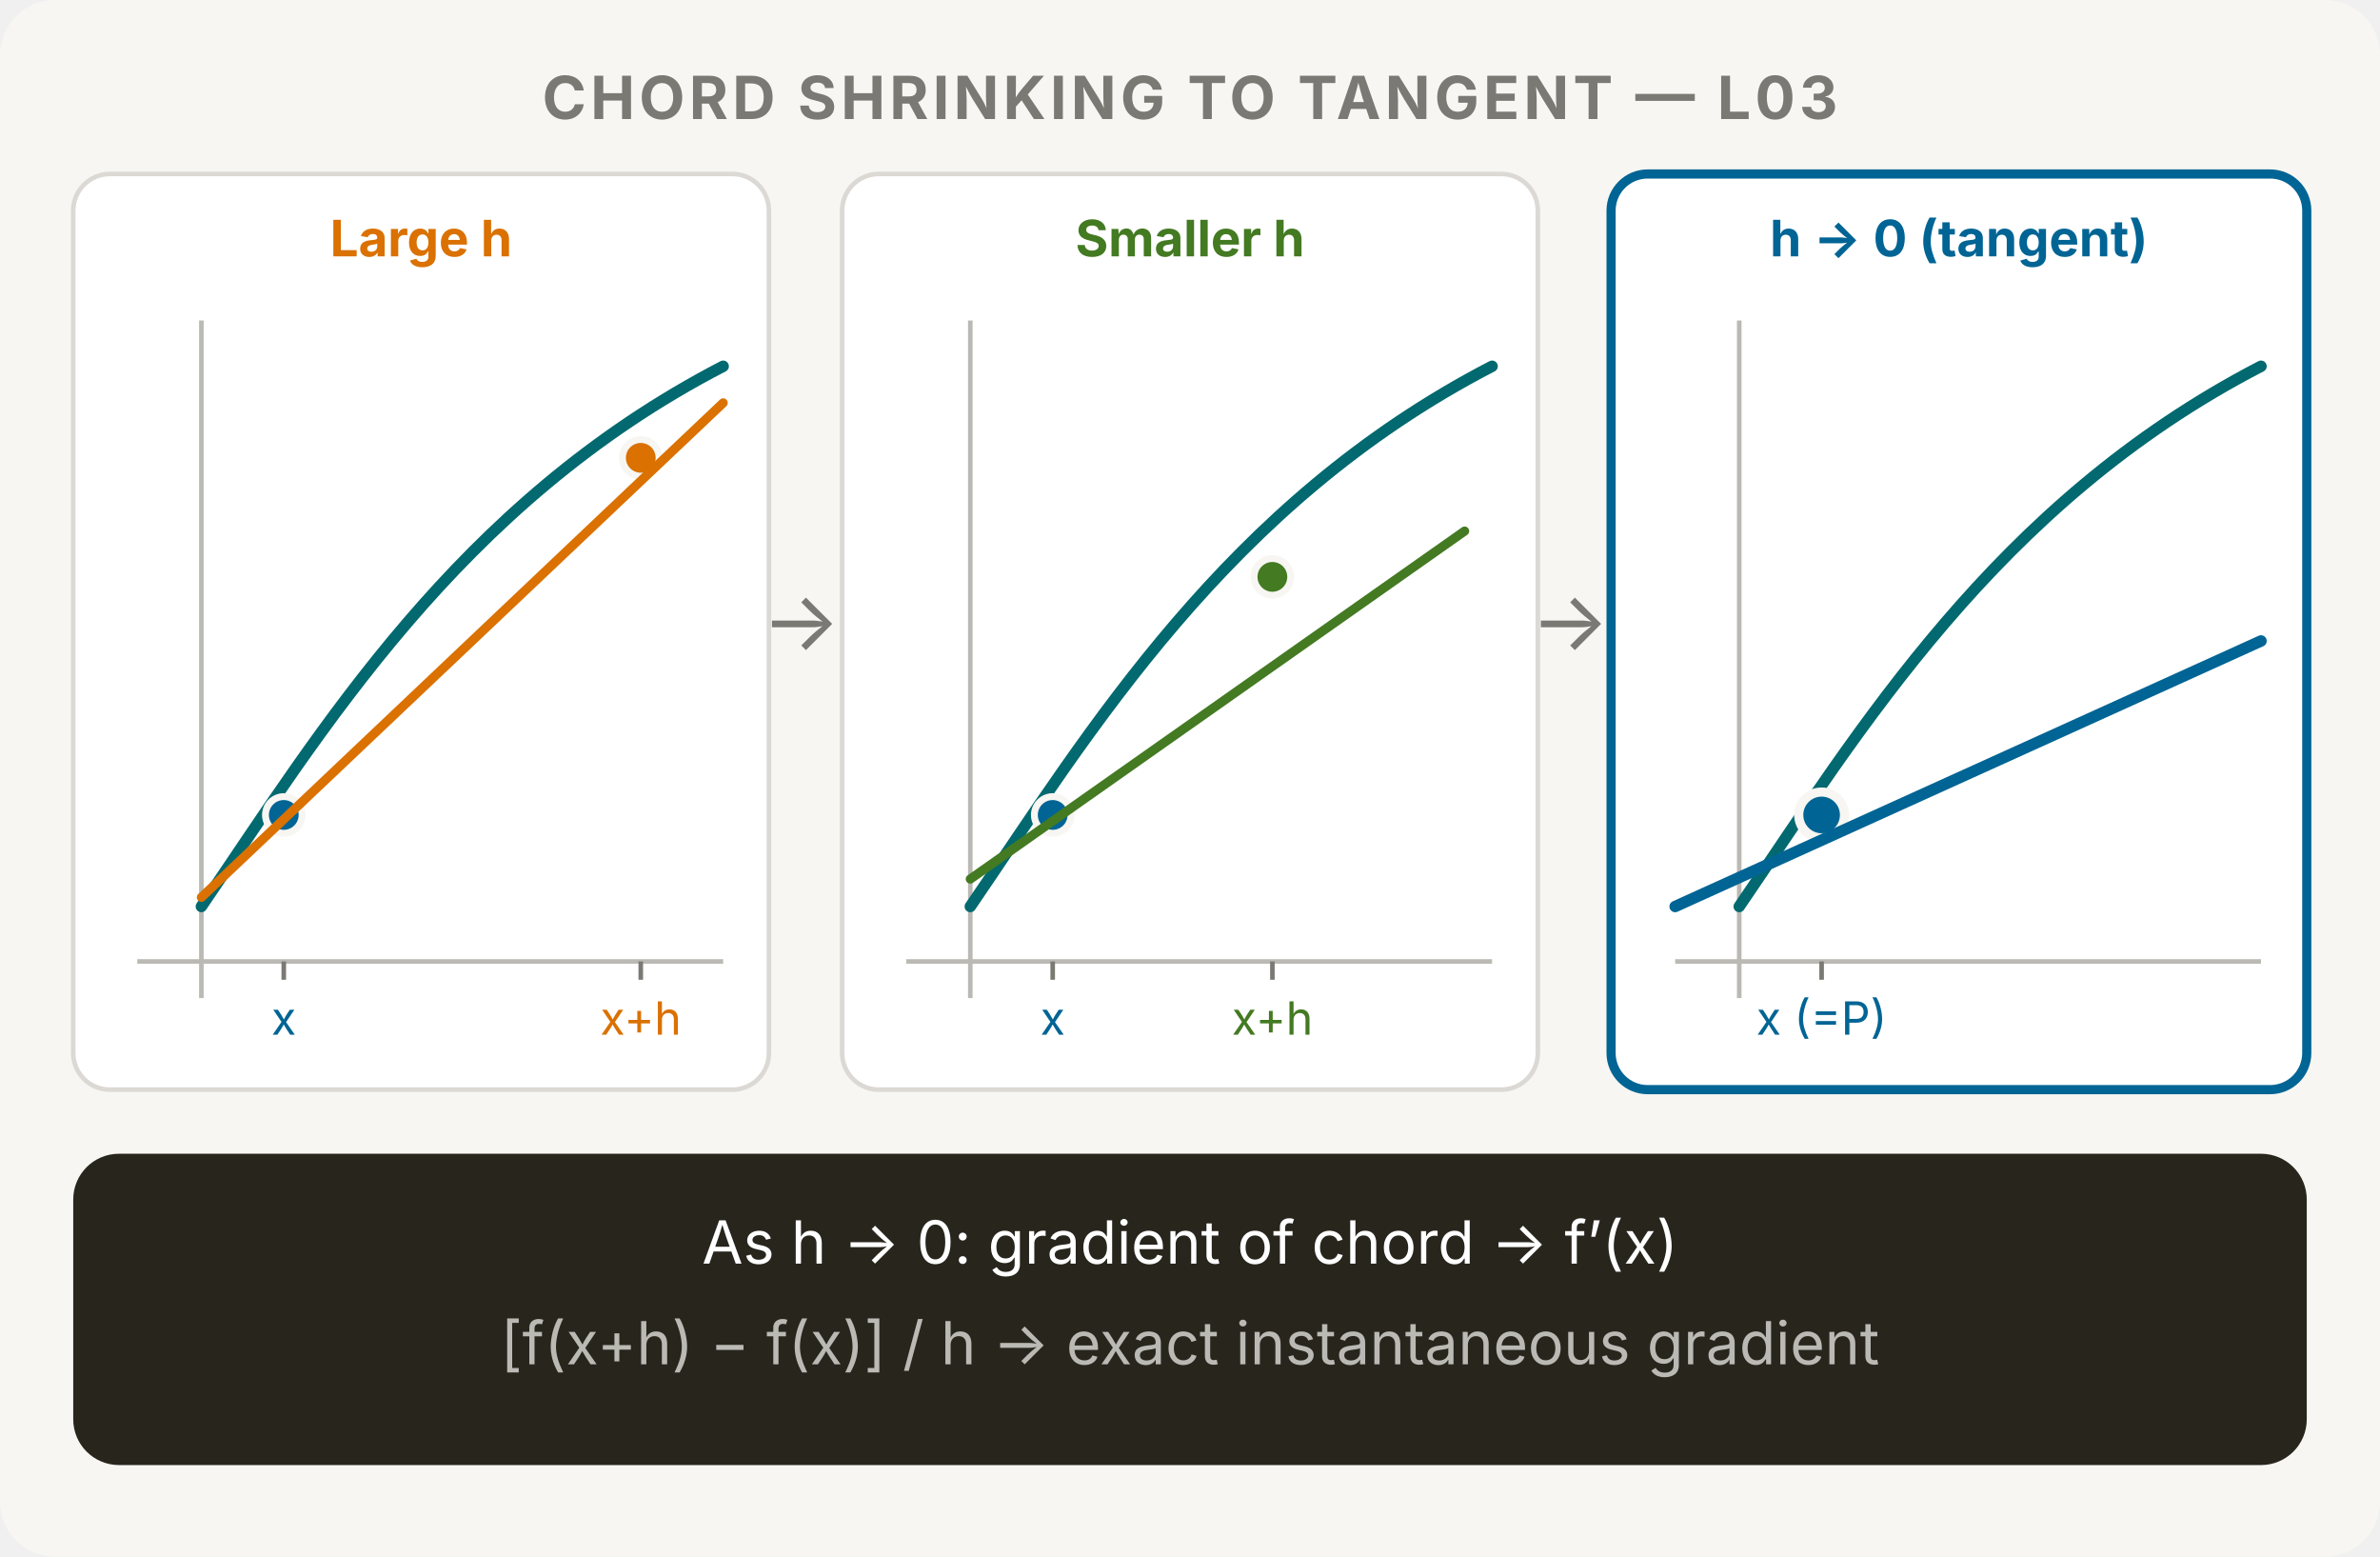
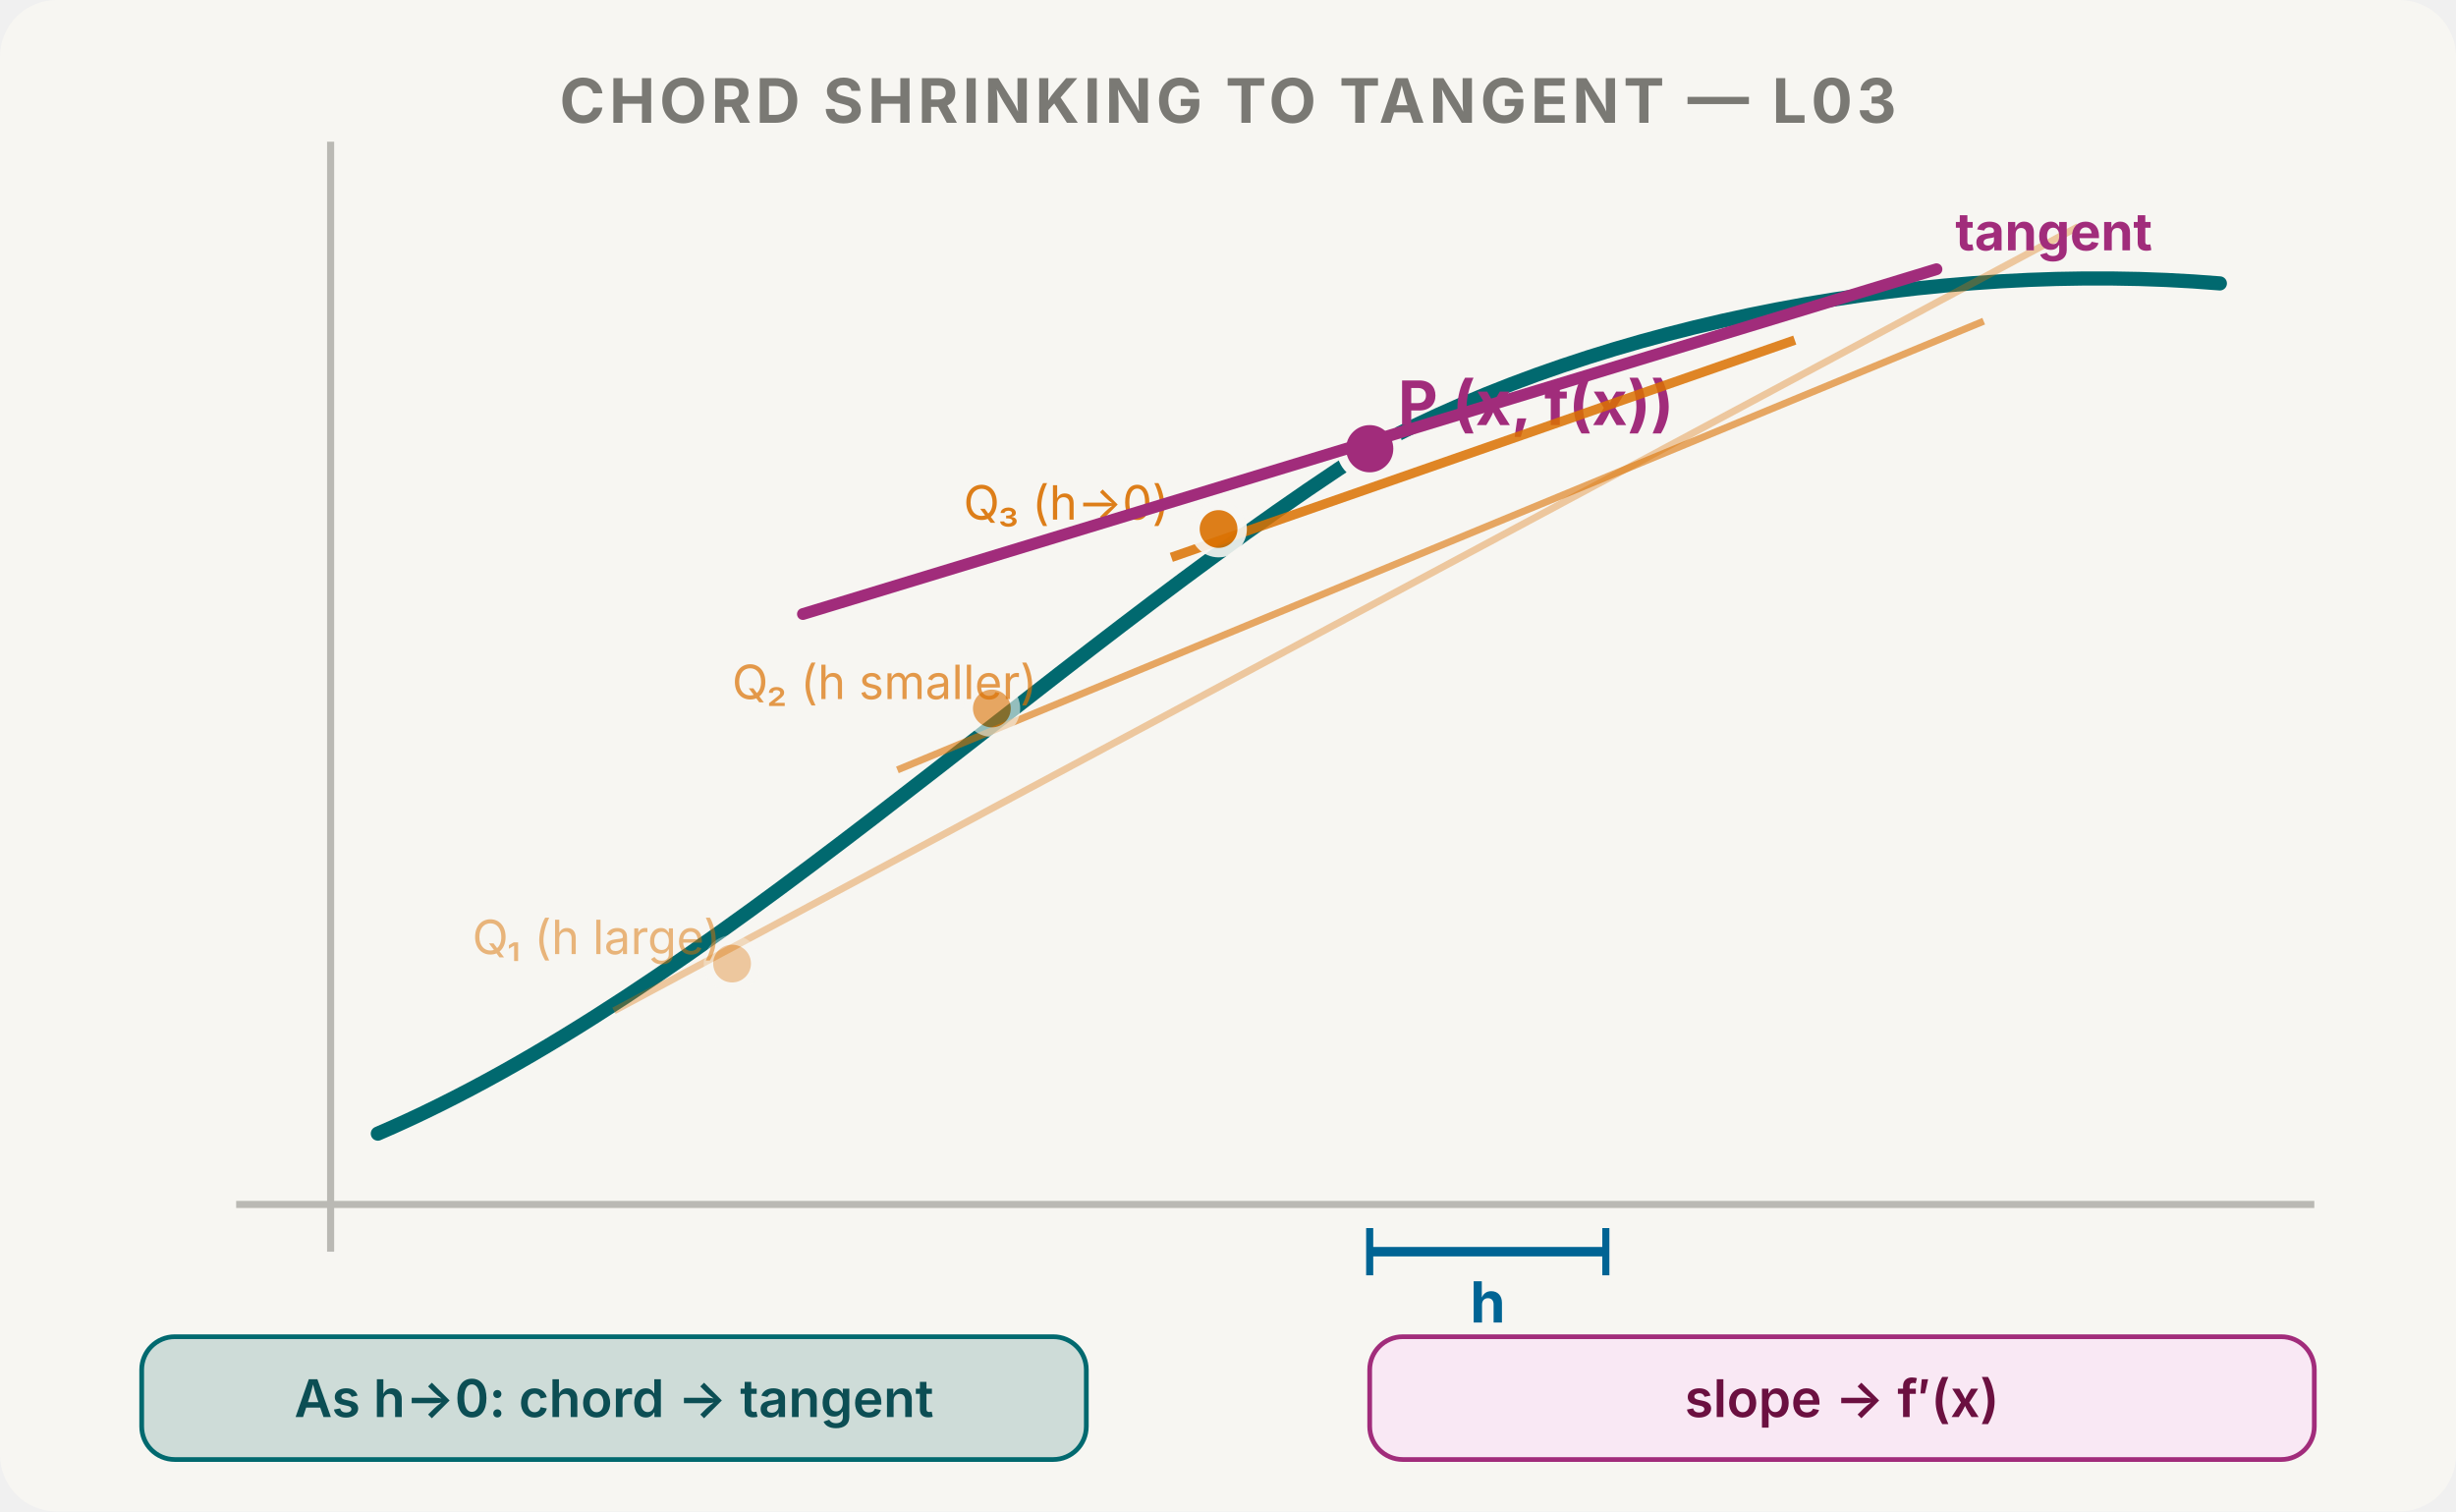
- <svg xmlns="http://www.w3.org/2000/svg" viewBox="0 0 520 340" font-family="Inter,Helvetica Neue,sans-serif">
-   <rect width="520" height="340" fill="#f7f6f2" rx="12" />
+ <svg xmlns="http://www.w3.org/2000/svg" viewBox="0 0 520 320" font-family="Inter,Helvetica Neue,sans-serif">
+   <rect width="520" height="320" fill="#f7f6f2" rx="12" />
  <text x="260" y="26" font-size="13" font-weight="700" fill="#7a7974" text-anchor="middle" letter-spacing="0.07em">CHORD SHRINKING TO TANGENT — L03</text>
-   <rect x="16" y="38" width="152" height="200" rx="8" fill="#fff" stroke="#dcd9d5" stroke-width="1" />
-   <text x="92" y="56" font-size="11" font-weight="700" fill="#da7101" text-anchor="middle">Large h</text>
-   <line x1="30" y1="210" x2="158" y2="210" stroke="#bab9b4" stroke-width="1" />
-   <line x1="44" y1="70" x2="44" y2="218" stroke="#bab9b4" stroke-width="1" />
-   <path d="M 44,198 C 70,160 100,110 158,80" fill="none" stroke="#01696f" stroke-width="2.5" stroke-linecap="round" />
-   <circle cx="62" cy="178" r="4" fill="#006494" stroke="#f7f6f2" stroke-width="1.5" />
-   <circle cx="140" cy="100" r="4" fill="#da7101" stroke="#f7f6f2" stroke-width="1.5" />
-   <line x1="44" y1="196" x2="158" y2="88" stroke="#da7101" stroke-width="2" stroke-linecap="round" />
-   <text x="62" y="226" font-size="10" fill="#006494" text-anchor="middle">x</text>
-   <text x="140" y="226" font-size="10" fill="#da7101" text-anchor="middle">x+h</text>
-   <line x1="62" y1="210" x2="62" y2="214" stroke="#7a7974" stroke-width="1" />
-   <line x1="140" y1="210" x2="140" y2="214" stroke="#7a7974" stroke-width="1" />
-   <rect x="184" y="38" width="152" height="200" rx="8" fill="#fff" stroke="#dcd9d5" stroke-width="1" />
-   <text x="260" y="56" font-size="11" font-weight="700" fill="#437a22" text-anchor="middle">Smaller h</text>
-   <line x1="198" y1="210" x2="326" y2="210" stroke="#bab9b4" stroke-width="1" />
-   <line x1="212" y1="70" x2="212" y2="218" stroke="#bab9b4" stroke-width="1" />
-   <path d="M 212,198 C 238,160 268,110 326,80" fill="none" stroke="#01696f" stroke-width="2.5" stroke-linecap="round" />
-   <circle cx="230" cy="178" r="4" fill="#006494" stroke="#f7f6f2" stroke-width="1.5" />
-   <circle cx="278" cy="126" r="4" fill="#437a22" stroke="#f7f6f2" stroke-width="1.5" />
-   <line x1="212" y1="192" x2="320" y2="116" stroke="#437a22" stroke-width="2" stroke-linecap="round" />
-   <text x="230" y="226" font-size="10" fill="#006494" text-anchor="middle">x</text>
-   <text x="278" y="226" font-size="10" fill="#437a22" text-anchor="middle">x+h</text>
-   <line x1="230" y1="210" x2="230" y2="214" stroke="#7a7974" stroke-width="1" />
-   <line x1="278" y1="210" x2="278" y2="214" stroke="#7a7974" stroke-width="1" />
-   <rect x="352" y="38" width="152" height="200" rx="8" fill="#fff" stroke="#006494" stroke-width="2" />
-   <text x="428" y="56" font-size="11" font-weight="700" fill="#006494" text-anchor="middle">h → 0 (tangent)</text>
-   <line x1="366" y1="210" x2="494" y2="210" stroke="#bab9b4" stroke-width="1" />
-   <line x1="380" y1="70" x2="380" y2="218" stroke="#bab9b4" stroke-width="1" />
-   <path d="M 380,198 C 406,160 436,110 494,80" fill="none" stroke="#01696f" stroke-width="2.5" stroke-linecap="round" />
-   <circle cx="398" cy="178" r="5" fill="#006494" stroke="#f7f6f2" stroke-width="2" />
-   <line x1="366" y1="198" x2="494" y2="140" stroke="#006494" stroke-width="2.5" stroke-linecap="round" />
-   <text x="398" y="226" font-size="10" fill="#006494" text-anchor="middle">x (=P)</text>
-   <line x1="398" y1="210" x2="398" y2="214" stroke="#7a7974" stroke-width="1" />
-   <text x="175" y="142" font-size="18" fill="#7a7974" text-anchor="middle">→</text>
-   <text x="343" y="142" font-size="18" fill="#7a7974" text-anchor="middle">→</text>
-   <rect x="16" y="252" width="488" height="68" rx="10" fill="#28251d" />
-   <text x="260" y="276" font-size="13" fill="#fff" text-anchor="middle">As h → 0: gradient of chord → f’(x)</text>
-   <text x="260" y="298" font-size="13" fill="#bab9b4" text-anchor="middle">[f(x+h) − f(x)] / h  →  exact instantaneous gradient</text>
+   <line x1="50" y1="255" x2="490" y2="255" stroke="#bab9b4" stroke-width="1.5" />
+   <line x1="70" y1="30" x2="70" y2="265" stroke="#bab9b4" stroke-width="1.5" />
+   <path d="M 80,240 C 150,210 220,140 290,95 C 340,68 410,55 470,60" fill="none" stroke="#01696f" stroke-width="3" stroke-linecap="round" />
+   <circle cx="290" cy="95" r="6" fill="#a12c7b" stroke="#f7f6f2" stroke-width="2" />
+   <text x="296" y="90" font-size="13" fill="#a12c7b" font-weight="700">P (x, f(x))</text>
+   <line x1="130" y1="214" x2="440" y2="48" stroke="#da7101" stroke-width="1.5" stroke-dasharray="none" opacity="0.35" />
+   <circle cx="155" cy="204" r="5" fill="#da7101" stroke="#f7f6f2" stroke-width="2" opacity="0.35" />
+   <text x="100" y="202" font-size="10" fill="#da7101" opacity="0.5">Q₁ (h large)</text>
+   <line x1="190" y1="163" x2="420" y2="68" stroke="#da7101" stroke-width="1.5" opacity="0.6" />
+   <circle cx="210" cy="150" r="5" fill="#da7101" stroke="#f7f6f2" stroke-width="2" opacity="0.6" />
+   <text x="155" y="148" font-size="10" fill="#da7101" opacity="0.7">Q₂ (h smaller)</text>
+   <line x1="248" y1="118" x2="380" y2="72" stroke="#da7101" stroke-width="2" opacity="0.85" />
+   <circle cx="258" cy="112" r="5" fill="#da7101" stroke="#f7f6f2" stroke-width="2" opacity="0.9" />
+   <text x="204" y="110" font-size="10" fill="#da7101" opacity="0.9">Q₃ (h→0)</text>
+   <line x1="170" y1="130" x2="410" y2="57" stroke="#a12c7b" stroke-width="2.5" stroke-linecap="round" />
+   <text x="414" y="53" font-size="11" fill="#a12c7b" font-weight="700">tangent</text>
+   <line x1="290" y1="265" x2="340" y2="265" stroke="#006494" stroke-width="2" />
+   <line x1="290" y1="260" x2="290" y2="270" stroke="#006494" stroke-width="1.5" />
+   <line x1="340" y1="260" x2="340" y2="270" stroke="#006494" stroke-width="1.5" />
+   <text x="315" y="280" font-size="12" fill="#006494" font-weight="700" text-anchor="middle">h</text>
+   <text x="315" y="294" font-size="10" fill="#006494" text-anchor="middle">h → 0</text>
+   <rect x="30" y="295" width="460" height="0" rx="0" />
+   <rect x="30" y="296" width="460" height="0" />
+   <rect x="30" y="283" width="200" height="26" rx="7" fill="#cedcd8" stroke="#01696f" stroke-width="1" />
+   <text x="130" y="300" font-size="11" fill="#0c4e54" font-weight="600" text-anchor="middle">As h→0: chord → tangent</text>
+   <rect x="290" y="283" width="200" height="26" rx="7" fill="#f9e8f4" stroke="#a12c7b" stroke-width="1" />
+   <text x="390" y="300" font-size="11" fill="#6b1040" font-weight="600" text-anchor="middle">slope → f′(x)</text>
</svg>
